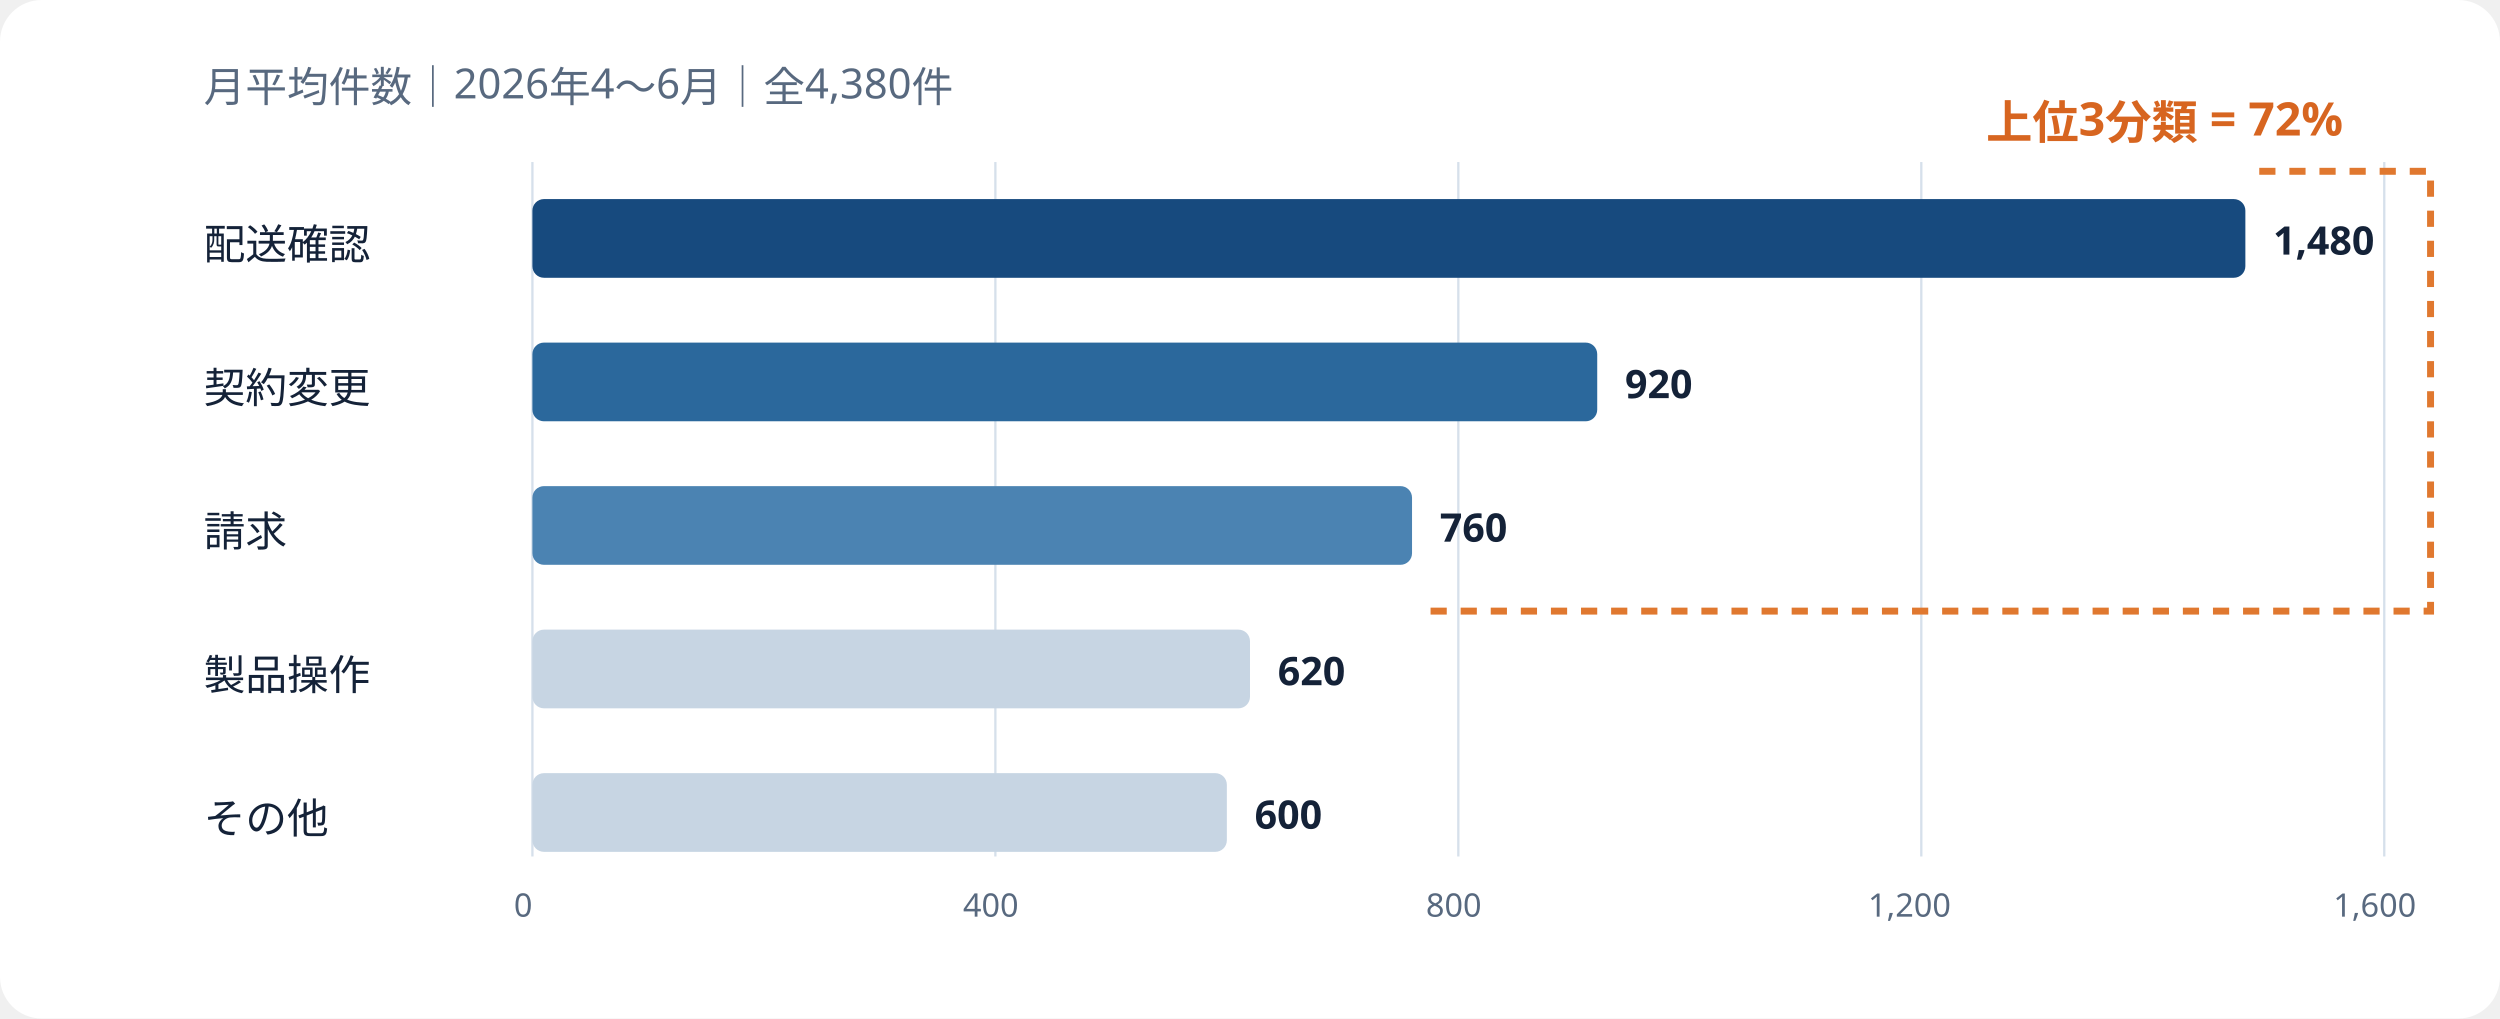
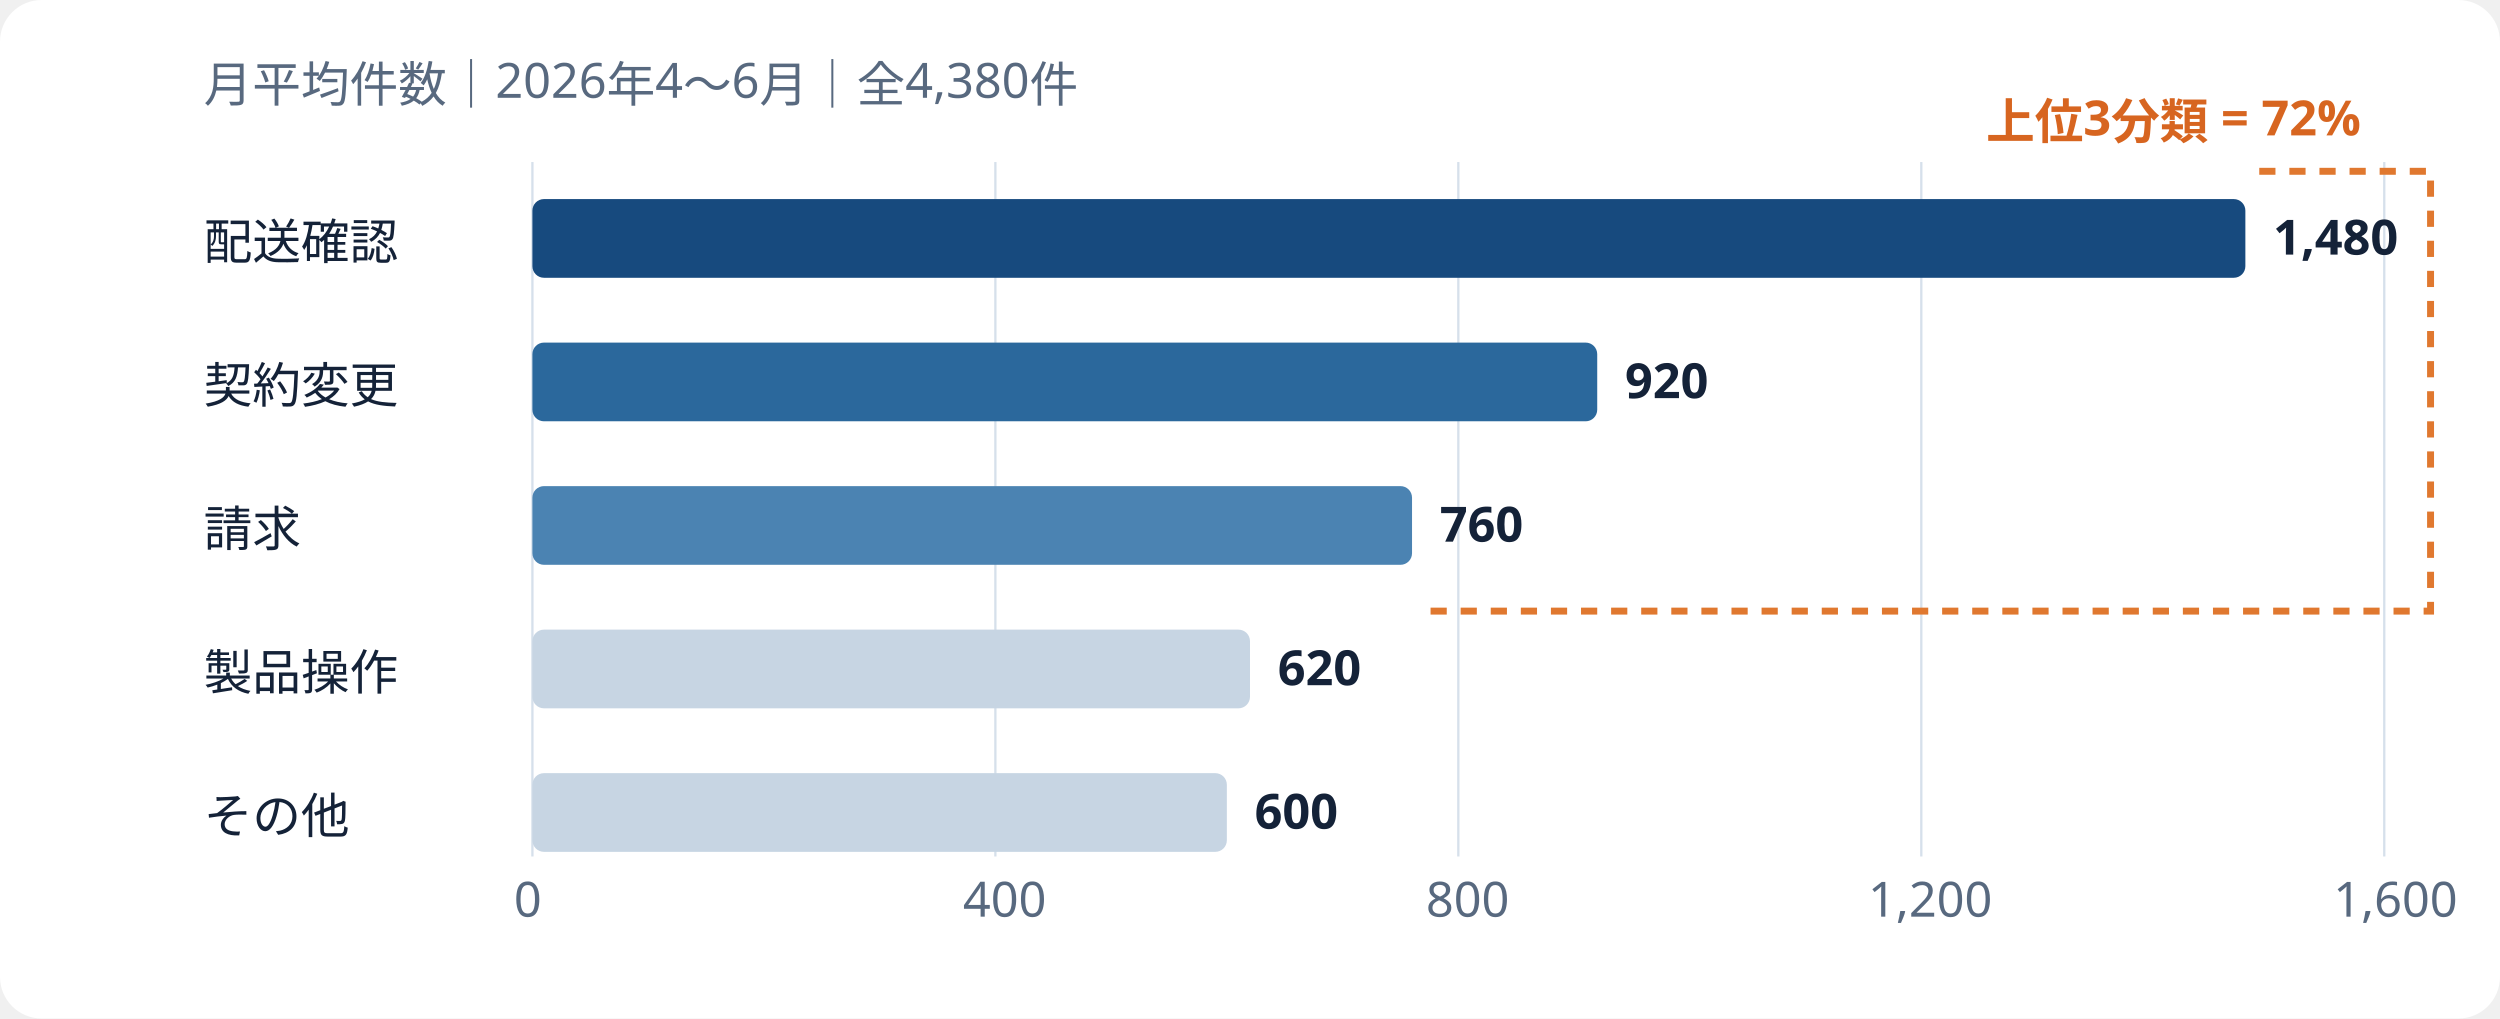
<svg xmlns="http://www.w3.org/2000/svg" width="1080" height="440" viewBox="0 0 1080 440" role="img" aria-labelledby="title desc">
  <rect width="1080" height="440" rx="18" fill="#fff" />
  <g font-family="sans-serif">
-     <text x="88" y="44" font-size="18" fill="#58697f">月平均件数｜2026年4〜6月｜全4,380件</text>
+     <text x="88" y="44" font-size="21" fill="#58697f">月平均件数｜2026年4〜6月｜全4,380件</text>
    <g stroke="#d6e0eb" stroke-width="1">
      <path d="M230 70v300M430 70v300M630 70v300M830 70v300M1030 70v300" />
    </g>
-     <g fill="#58697f" font-size="14">
+     <g fill="#58697f" font-size="21">
      <text x="222" y="396">0</text>
      <text x="416" y="396">400</text>
      <text x="616" y="396">800</text>
      <text x="807" y="396">1,200</text>
      <text x="1008" y="396">1,600</text>
    </g>
-     <g font-size="18" fill="#142238">
+     <g font-size="21" fill="#142238">
      <text x="88" y="112">配送確認</text>
      <text x="88" y="174">契約変更</text>
      <text x="88" y="236">請求</text>
      <text x="88" y="298">製品操作</text>
      <text x="88" y="360">その他</text>
    </g>
    <rect x="230" y="86" width="740" height="34" rx="5" fill="#174a7e" />
    <rect x="230" y="148" width="460" height="34" rx="5" fill="#2b689c" />
    <rect x="230" y="210" width="380" height="34" rx="5" fill="#4b83b2" />
    <rect x="230" y="272" width="310" height="34" rx="5" fill="#c7d5e3" />
    <rect x="230" y="334" width="300" height="34" rx="5" fill="#c7d5e3" />
-     <g font-size="17" font-weight="700" fill="#142238">
+     <g font-size="21" font-weight="700" fill="#142238">
      <text x="982" y="110">1,480</text>
      <text x="702" y="172">920</text>
      <text x="622" y="234">760</text>
      <text x="552" y="296">620</text>
      <text x="542" y="358">600</text>
    </g>
    <path d="M976 74h74v190H616" fill="none" stroke="#e0782f" stroke-width="3" stroke-dasharray="7 6" />
-     <text x="858" y="60" font-size="20" font-weight="700" fill="#d76520">上位3分類 = 72%</text>
+     <text x="858" y="60" font-size="21" font-weight="700" fill="#d76520">上位3分類 = 72%</text>
  </g>
</svg>
